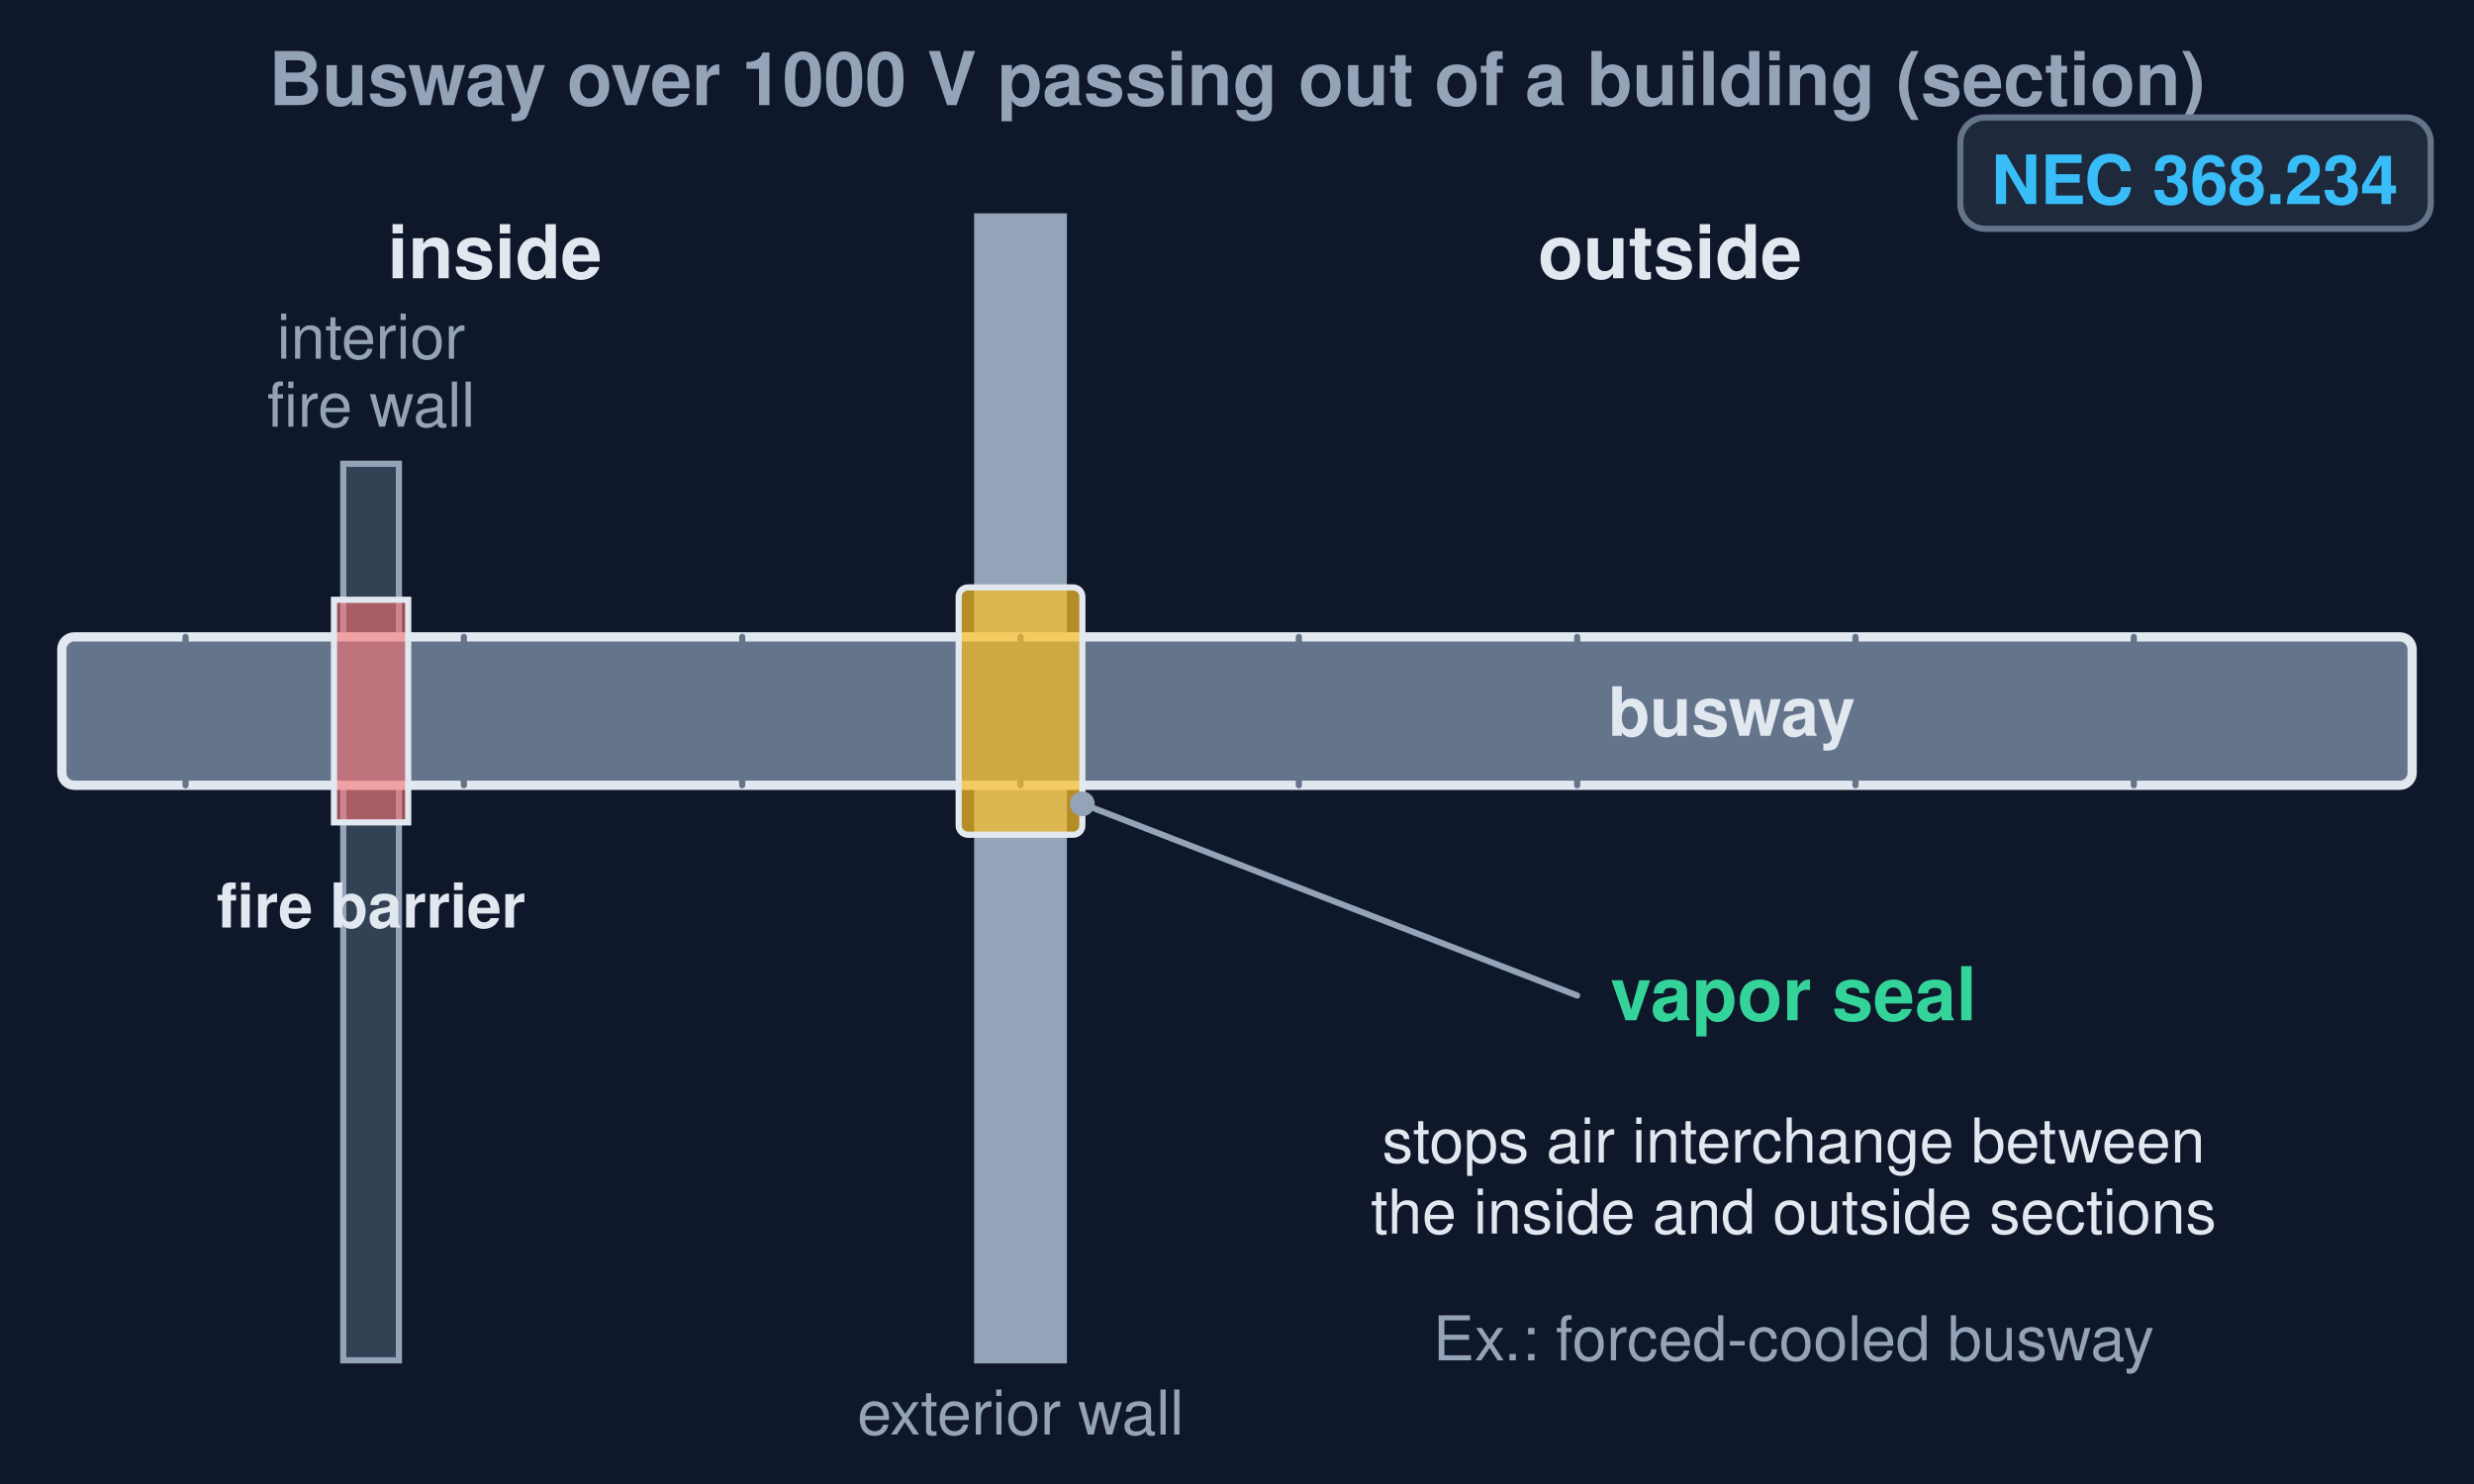
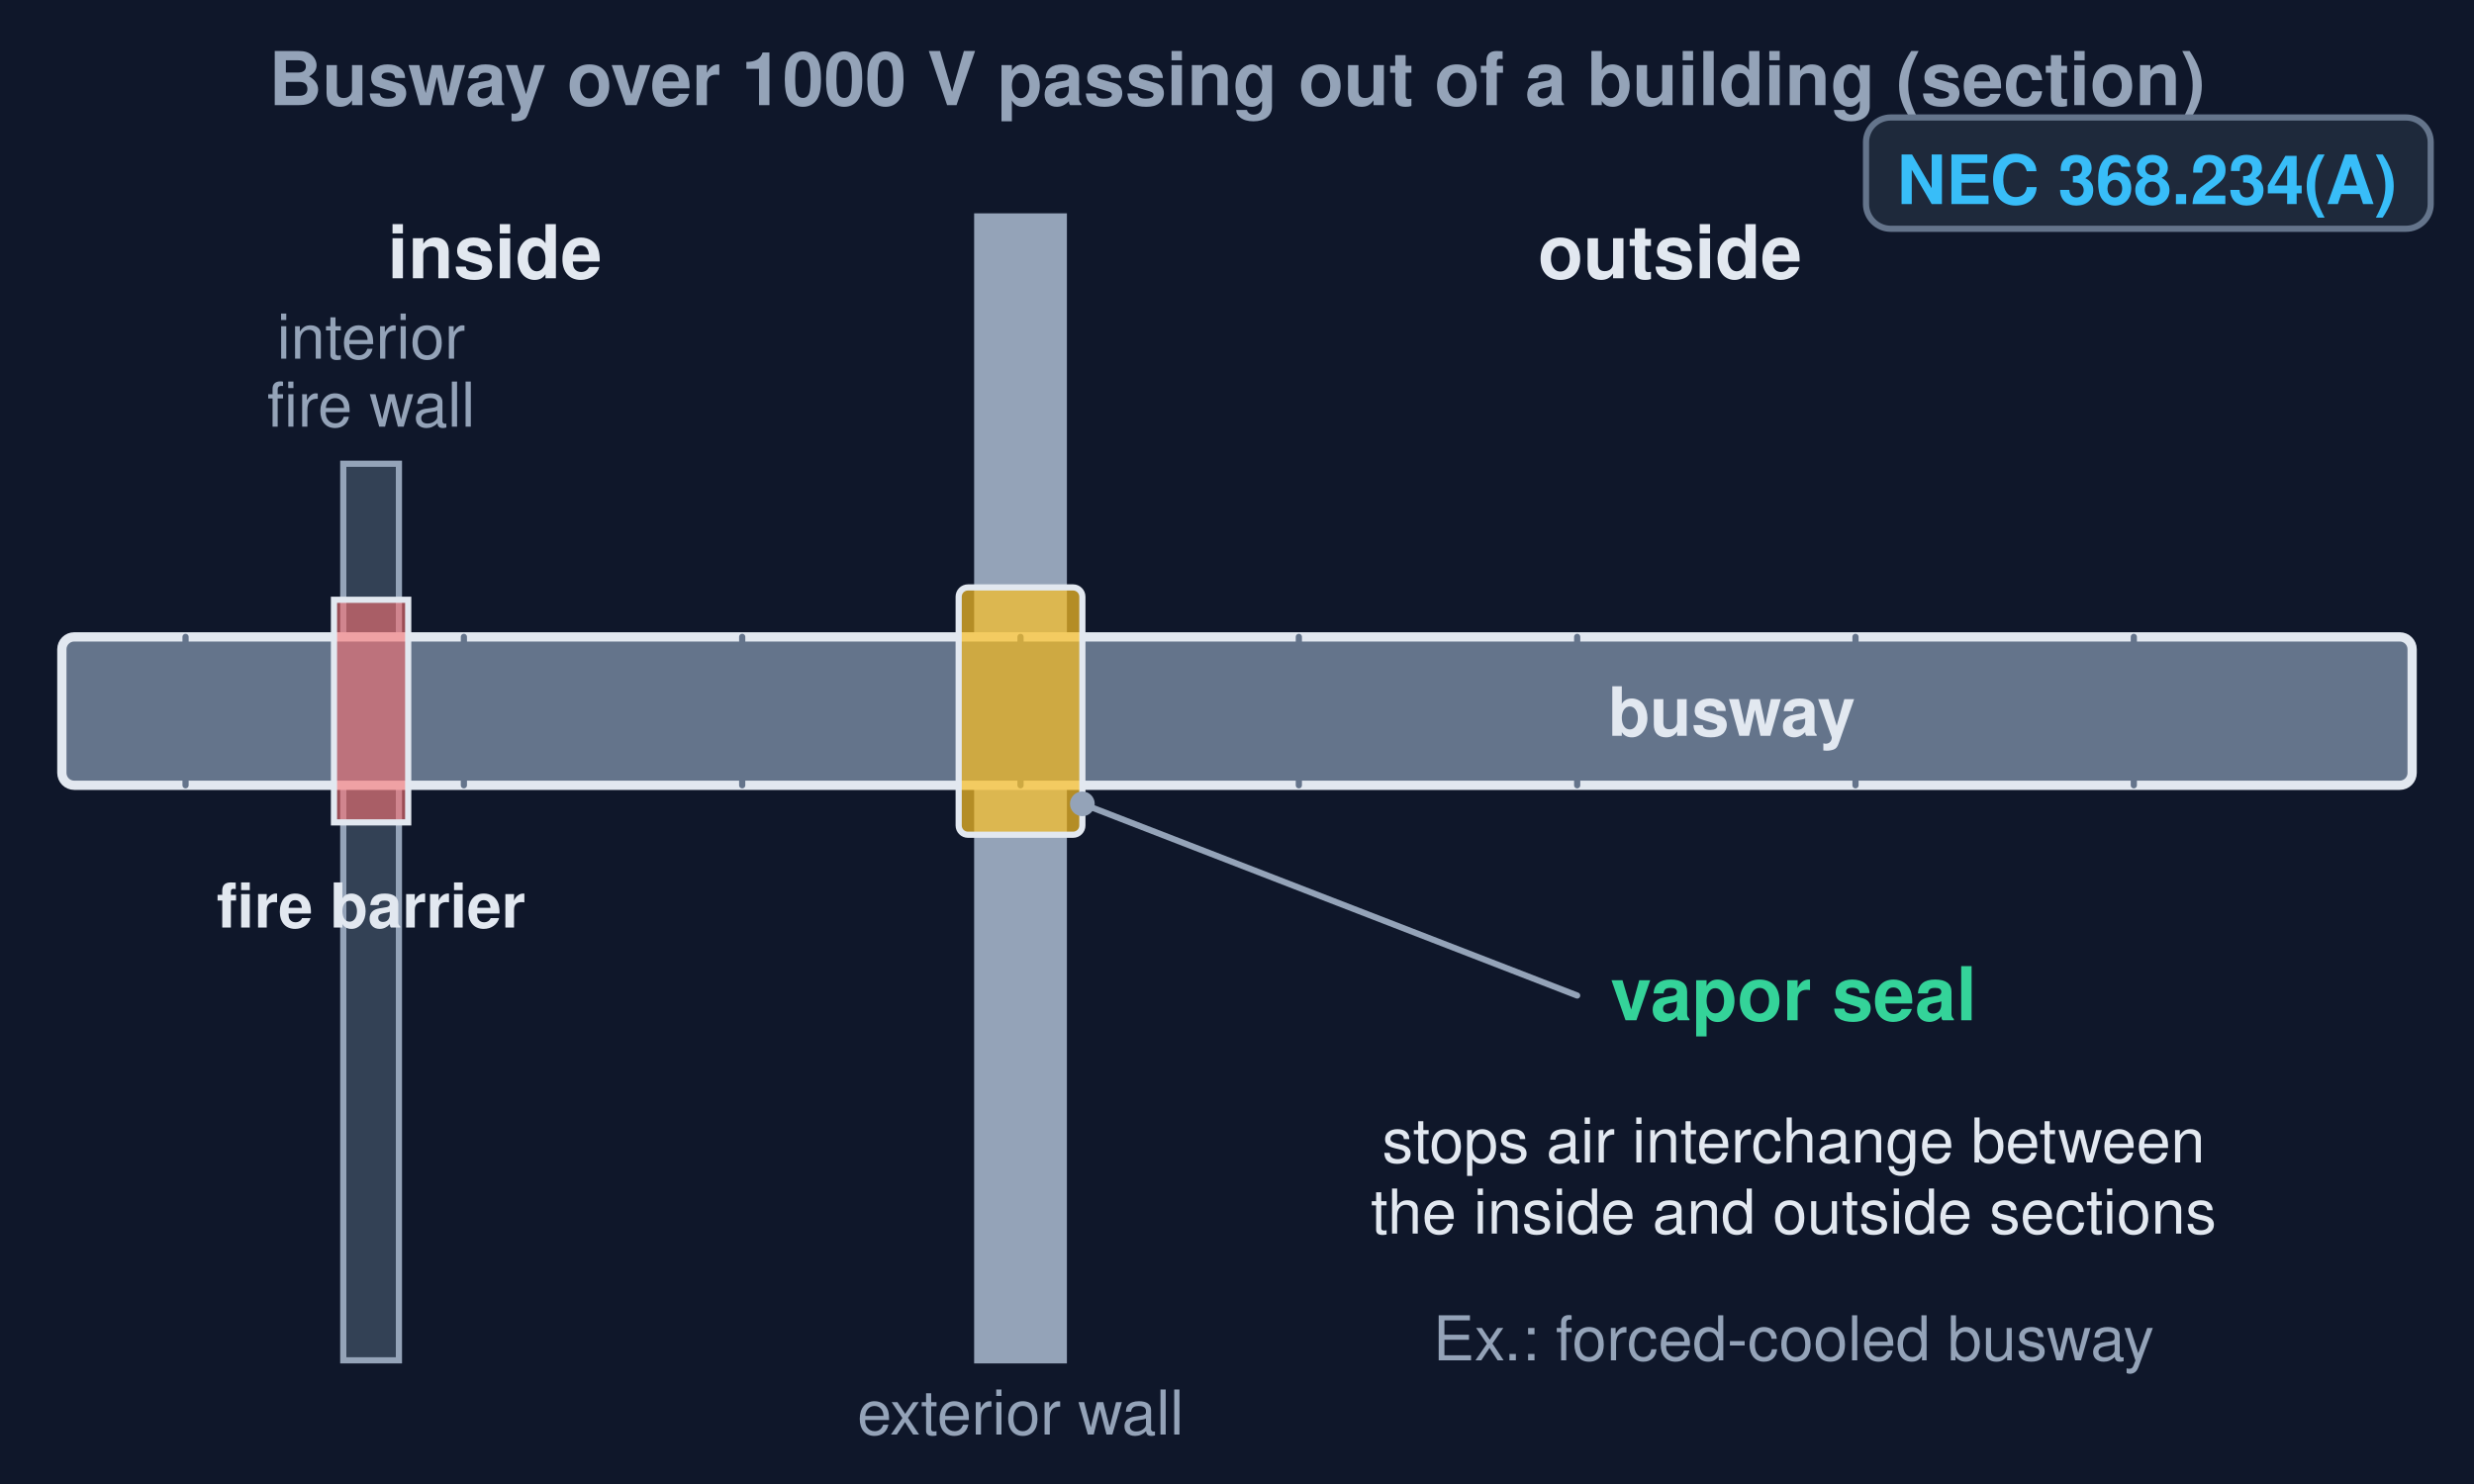
<svg xmlns="http://www.w3.org/2000/svg" width="800" height="480" viewBox="0 0 800 480">
  <rect x="0.0" y="0.0" width="800.0" height="480.0" rx="0" fill="#0f172a" fill-opacity="1.0" stroke="none" stroke-width="2" />
  <text x="400.0" y="34.0" font-family="Helvetica, Arial, sans-serif" font-size="24" font-weight="bold" fill="#94a3b8" text-anchor="middle">Busway over 1000 V passing out of a building (section)</text>
  <text x="160.0" y="90.0" font-family="Helvetica, Arial, sans-serif" font-size="24" font-weight="bold" fill="#e2e8f0" text-anchor="middle">inside</text>
  <text x="540.0" y="90.0" font-family="Helvetica, Arial, sans-serif" font-size="24" font-weight="bold" fill="#e2e8f0" text-anchor="middle">outside</text>
  <rect x="316.0" y="70.0" width="28.0" height="370.0" rx="0" fill="#94a3b8" fill-opacity="1.0" stroke="#94a3b8" stroke-width="2" />
  <text x="330.0" y="464.0" font-family="Helvetica, Arial, sans-serif" font-size="20" fill="#94a3b8" text-anchor="middle">exterior wall</text>
  <rect x="111.0" y="150.0" width="18.0" height="290.0" rx="0" fill="#334155" fill-opacity="1.0" stroke="#94a3b8" stroke-width="2" />
  <text x="120.0" y="116.0" font-family="Helvetica, Arial, sans-serif" font-size="20" fill="#94a3b8" text-anchor="middle">interior</text>
  <text x="120.0" y="138.0" font-family="Helvetica, Arial, sans-serif" font-size="20" fill="#94a3b8" text-anchor="middle">fire wall</text>
  <rect x="20.0" y="206.0" width="760.0" height="48.0" rx="4" fill="#64748b" fill-opacity="1.0" stroke="#e2e8f0" stroke-width="3" />
  <line x1="60.0" y1="206.0" x2="60.0" y2="254.0" stroke="#64748b" stroke-width="2" stroke-linecap="round" stroke-opacity="1.0" />
  <line x1="150.0" y1="206.0" x2="150.0" y2="254.0" stroke="#64748b" stroke-width="2" stroke-linecap="round" stroke-opacity="1.0" />
  <line x1="240.0" y1="206.0" x2="240.0" y2="254.0" stroke="#64748b" stroke-width="2" stroke-linecap="round" stroke-opacity="1.0" />
  <line x1="330.0" y1="206.0" x2="330.0" y2="254.0" stroke="#64748b" stroke-width="2" stroke-linecap="round" stroke-opacity="1.0" />
  <line x1="420.0" y1="206.0" x2="420.0" y2="254.0" stroke="#64748b" stroke-width="2" stroke-linecap="round" stroke-opacity="1.0" />
  <line x1="510.0" y1="206.0" x2="510.0" y2="254.0" stroke="#64748b" stroke-width="2" stroke-linecap="round" stroke-opacity="1.0" />
  <line x1="600.0" y1="206.0" x2="600.0" y2="254.0" stroke="#64748b" stroke-width="2" stroke-linecap="round" stroke-opacity="1.0" />
  <line x1="690.0" y1="206.0" x2="690.0" y2="254.0" stroke="#64748b" stroke-width="2" stroke-linecap="round" stroke-opacity="1.0" />
  <text x="560.0" y="238.0" font-family="Helvetica, Arial, sans-serif" font-size="22" font-weight="bold" fill="#e2e8f0" text-anchor="middle">busway</text>
  <rect x="108.0" y="194.0" width="24.0" height="72.0" rx="0" fill="#f87171" fill-opacity="0.6" stroke="#e2e8f0" stroke-width="2" />
  <text x="120.0" y="300.0" font-family="Helvetica, Arial, sans-serif" font-size="20" font-weight="bold" fill="#e2e8f0" text-anchor="middle">fire barrier</text>
  <rect x="310.0" y="190.0" width="40.0" height="80.0" rx="3" fill="#fbbf24" fill-opacity="0.7" stroke="#e2e8f0" stroke-width="2" />
  <text x="580.0" y="330.0" font-family="Helvetica, Arial, sans-serif" font-size="24" font-weight="bold" fill="#34d399" text-anchor="middle">vapor seal</text>
  <text x="580.0" y="376.0" font-family="Helvetica, Arial, sans-serif" font-size="20" fill="#e2e8f0" text-anchor="middle">stops air interchange between</text>
  <text x="580.0" y="399.0" font-family="Helvetica, Arial, sans-serif" font-size="20" fill="#e2e8f0" text-anchor="middle">the inside and outside sections</text>
  <line x1="510.0" y1="322.0" x2="350.0" y2="260.0" stroke="#94a3b8" stroke-width="2" stroke-linecap="round" stroke-opacity="1.0" />
  <circle cx="350.0" cy="260.0" r="4" fill="#94a3b8" stroke="none" stroke-width="2" />
  <text x="580.0" y="440.0" font-family="Helvetica, Arial, sans-serif" font-size="20" fill="#94a3b8" text-anchor="middle">Ex.: forced-cooled busway</text>
-   <rect x="633.9" y="38.0" width="152.1" height="36.0" rx="8" fill="#1e293b" fill-opacity="1.0" stroke="#64748b" stroke-width="2" />
-   <text x="643.9" y="66.0" font-family="Helvetica, Arial, sans-serif" font-size="22" font-weight="bold" fill="#38bdf8" text-anchor="start">NEC 368.234</text>
+   <rect x="603.4" y="38.0" width="182.6" height="36.0" rx="8" fill="#1e293b" fill-opacity="1.0" stroke="#64748b" stroke-width="2" />
+   <text x="613.4" y="66.0" font-family="Helvetica, Arial, sans-serif" font-size="22" font-weight="bold" fill="#38bdf8" text-anchor="start">NEC 368.234(A)</text>
</svg>
